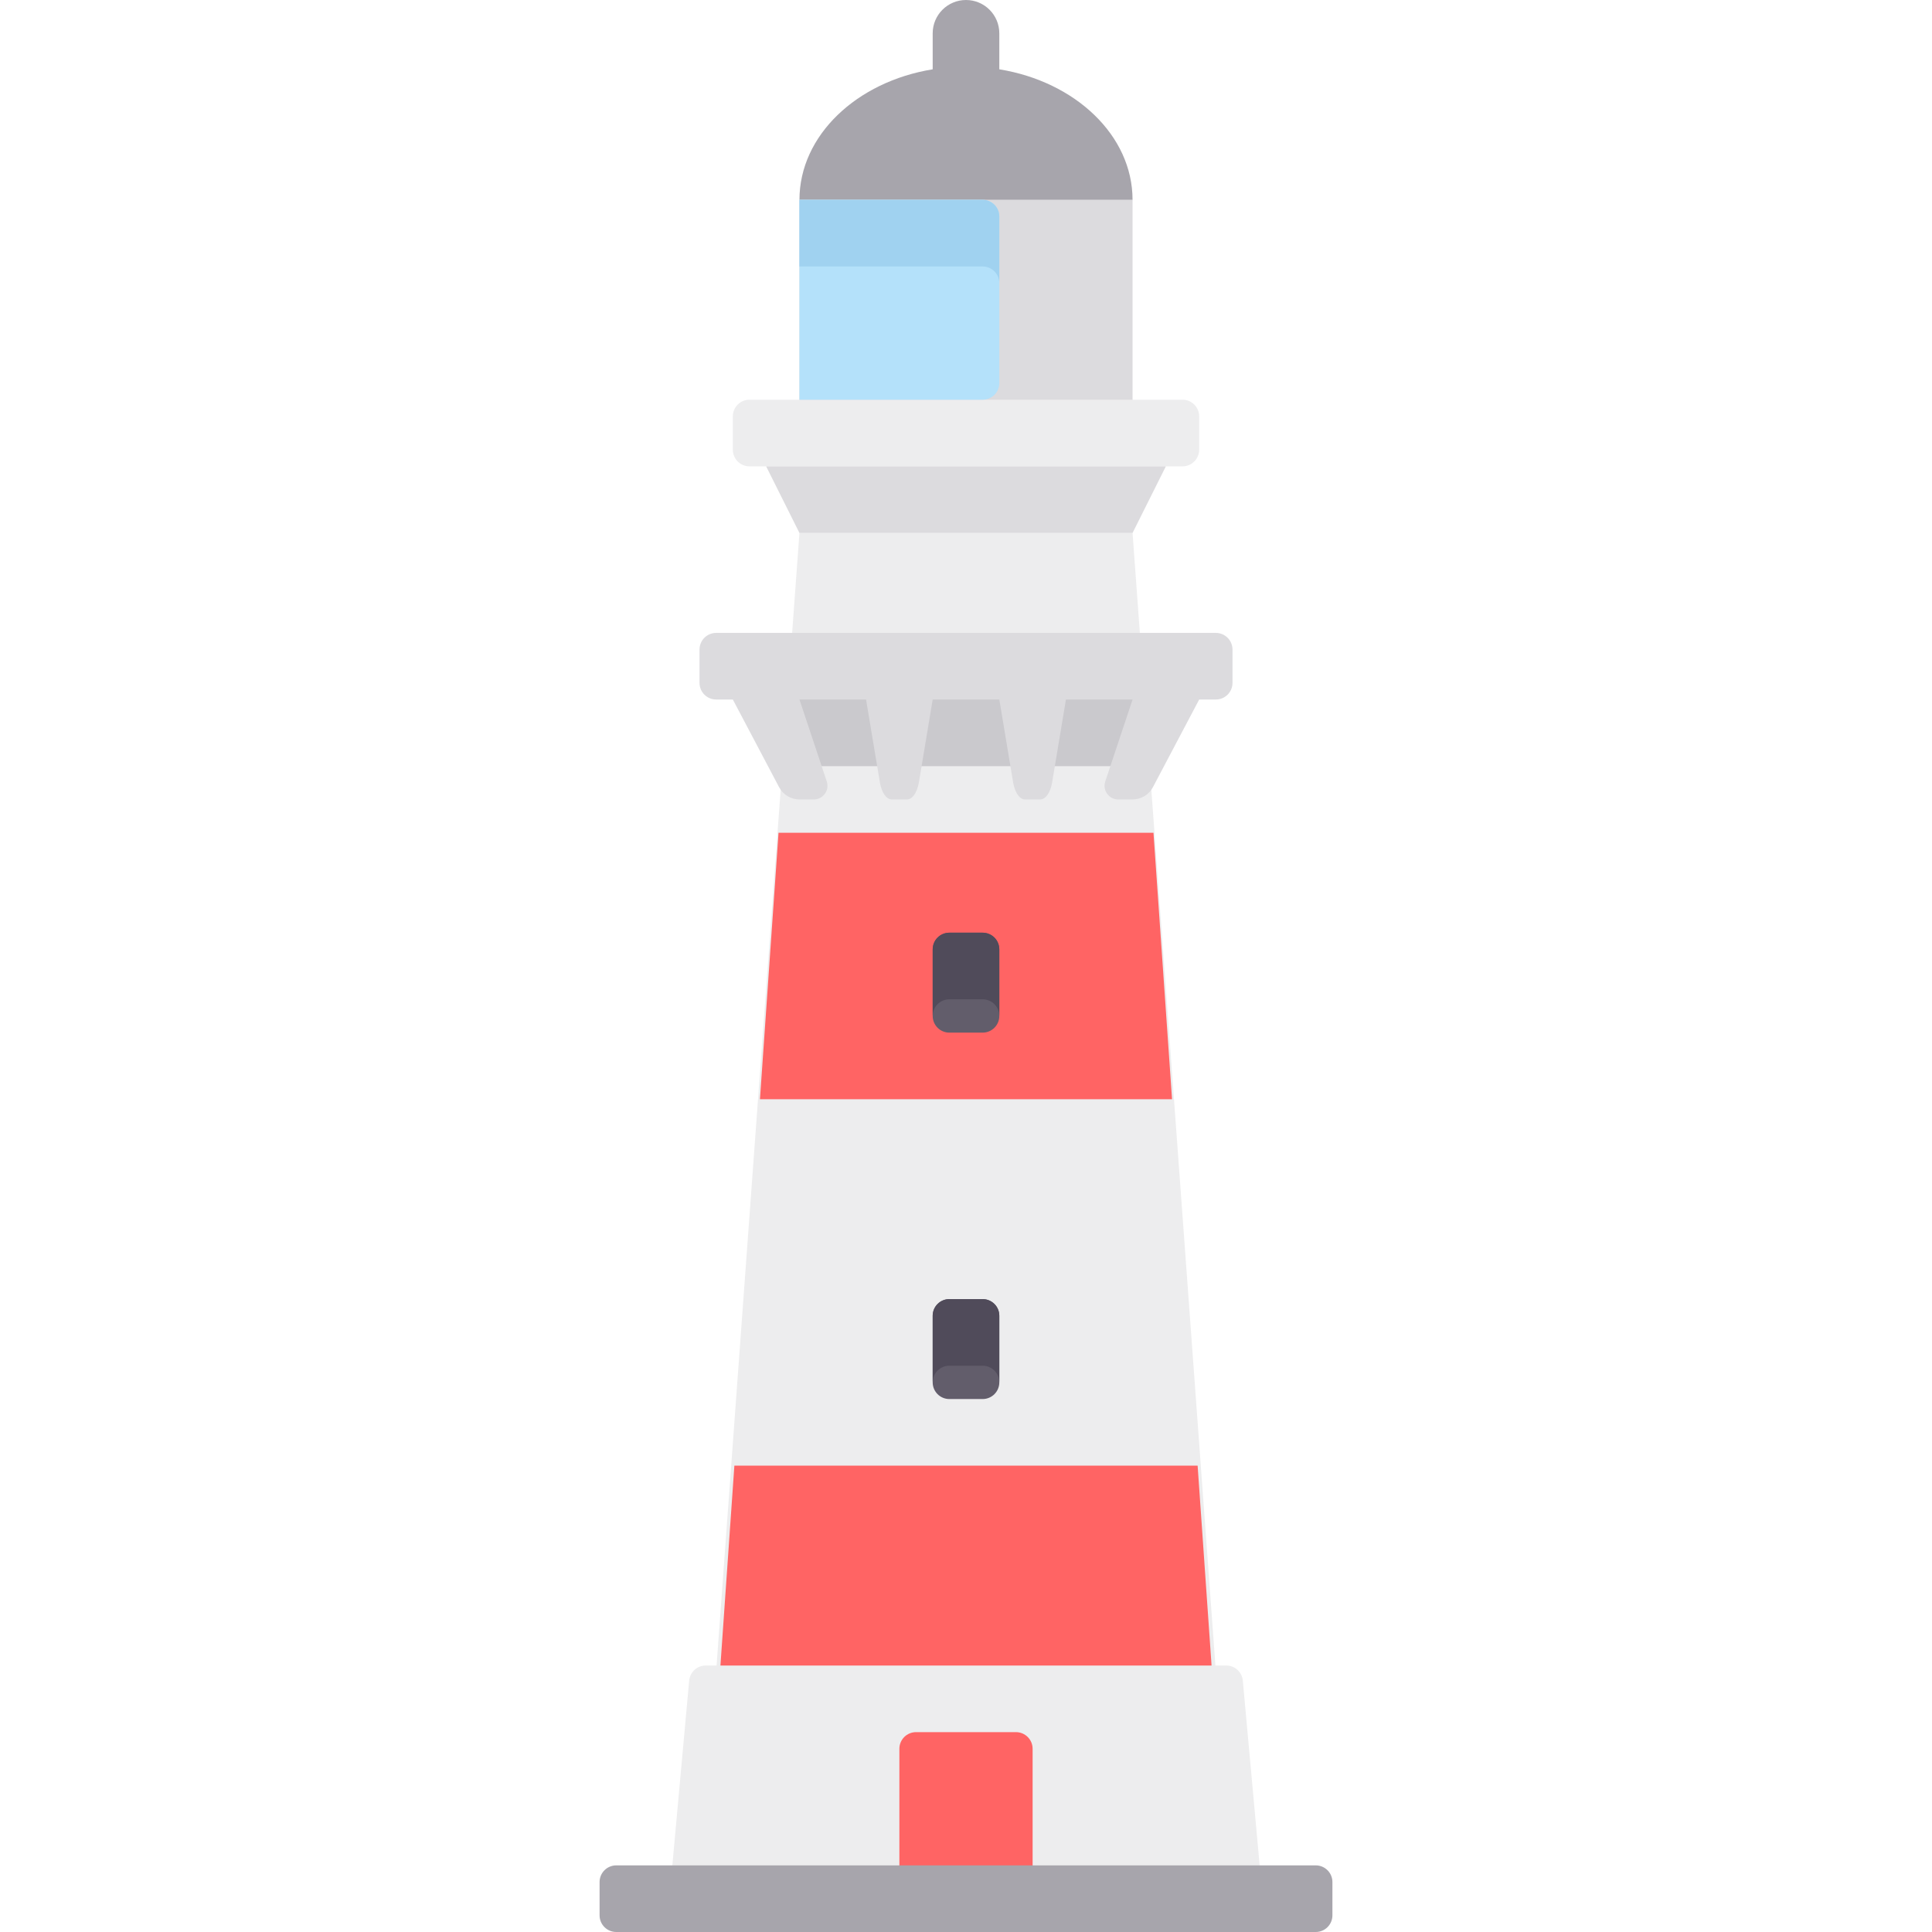
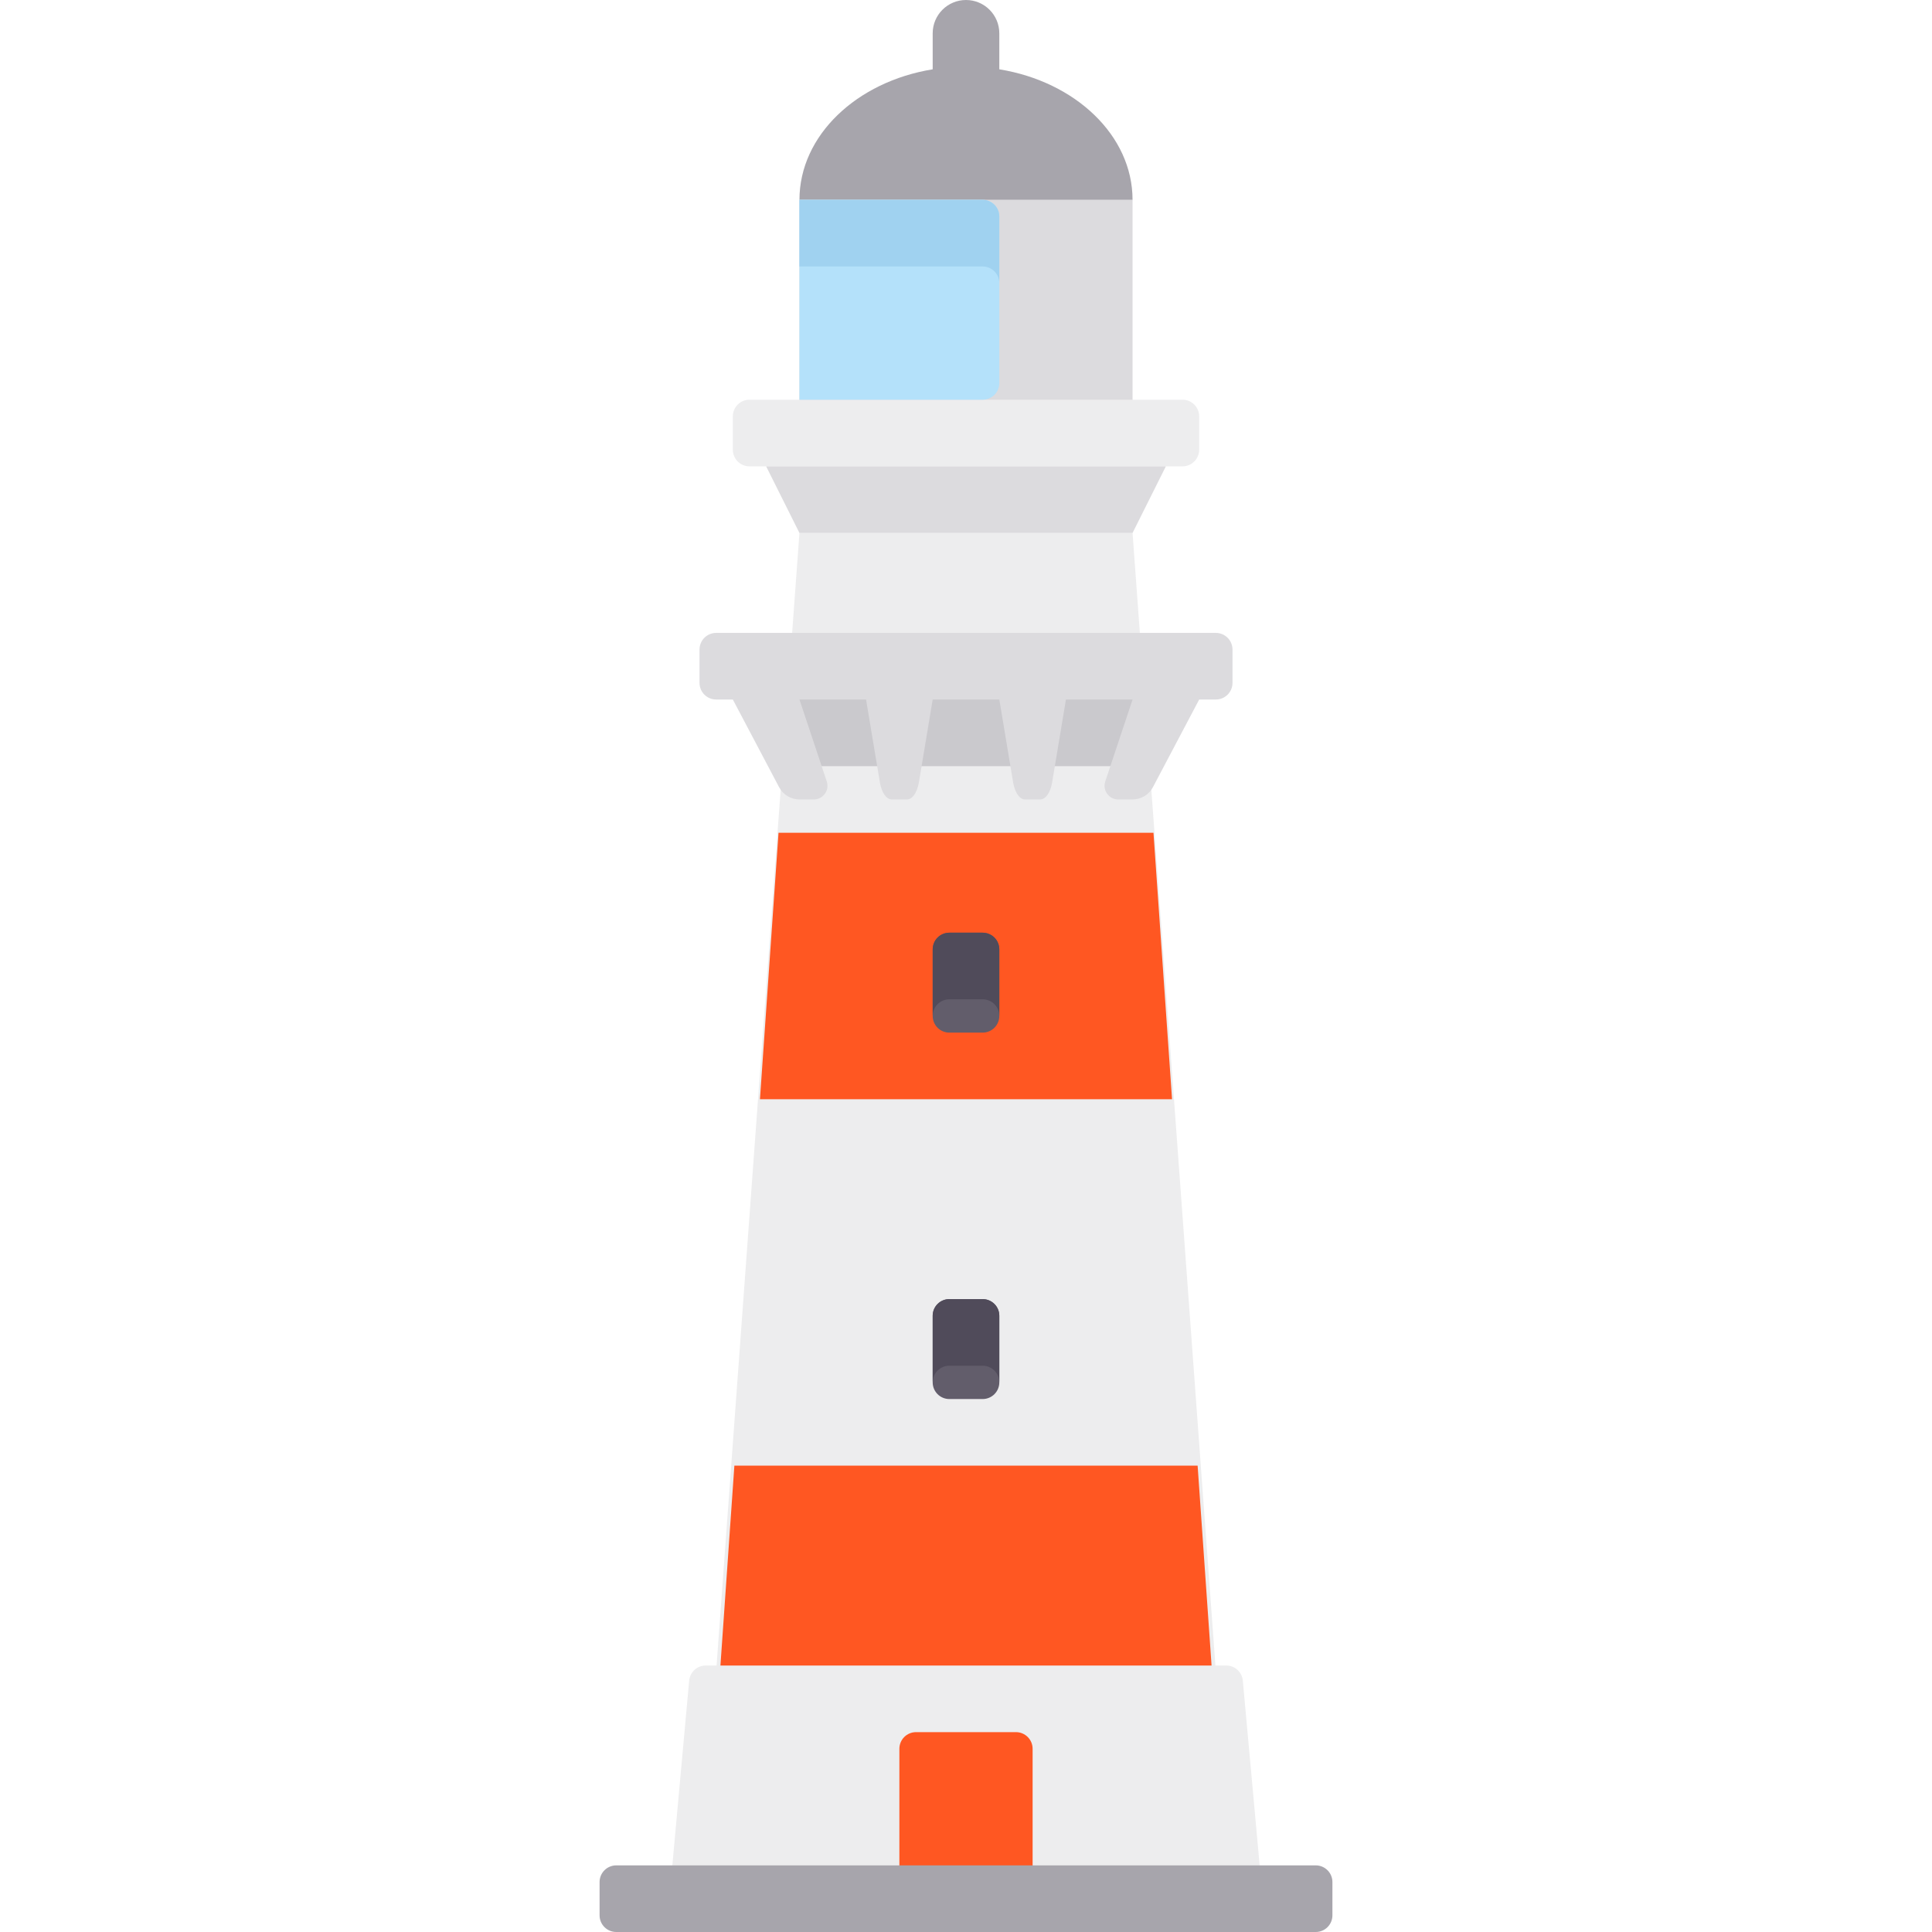
<svg xmlns="http://www.w3.org/2000/svg" version="1.1" id="Layer_1" x="0px" y="0px" viewBox="0 0 512 512" style="enable-background:new 0 0 512 512;" xml:space="preserve">
  <polygon style="fill:#EDEDEE;" points="326.621,503.172 185.379,503.172 211.862,141.241 300.138,141.241 " />
  <polygon style="fill:#CAC9CD;" points="207.551,203.034 304.449,203.034 302.601,176.552 209.399,176.552 " />
  <rect x="211.862" y="52.966" style="fill:#DCDBDE;" width="88.276" height="61.793" />
  <path style="fill:#EDEDEE;" d="M313.379,123.586H198.621c-2.438,0-4.414-1.976-4.414-4.414v-8.828c0-2.438,1.976-4.414,4.414-4.414  h114.759c2.438,0,4.414,1.976,4.414,4.414v8.828C317.793,121.61,315.817,123.586,313.379,123.586z" />
  <path style="fill:#A7A5AC;" d="M264.828,18.367V8.828C264.828,3.953,260.875,0,256,0s-8.828,3.953-8.828,8.828v9.539  c-20.146,3.272-35.31,17.516-35.31,34.599h88.276C300.138,35.883,284.973,21.639,264.828,18.367z" />
  <polygon style="fill:#DCDBDE;" points="203.034,123.586 211.862,141.241 300.138,141.241 308.966,123.586 " />
  <path style="fill:#B4E1FA;" d="M260.414,105.931h-48.552V52.966h48.552c2.438,0,4.414,1.976,4.414,4.414v44.138  C264.828,103.955,262.851,105.931,260.414,105.931z" />
  <path style="fill:#A0D2F0;" d="M260.414,52.966h-48.552v17.655h48.552c2.438,0,4.414,1.976,4.414,4.414V57.379  C264.828,54.942,262.851,52.966,260.414,52.966z" />
  <path style="fill:#DCDBDE;" d="M322.207,167.724H189.793c-2.438,0-4.414,1.976-4.414,4.414v8.828c0,2.438,1.976,4.414,4.414,4.414  h4.414l12.259,23.228c1.057,2.002,3.134,3.255,5.398,3.255h3.793c2.476,0,4.225-2.426,3.442-4.776l-7.236-21.707h17.655  l3.656,21.938c0.452,2.713,1.722,4.545,3.153,4.545h4.038c1.43,0,2.7-1.831,3.153-4.545l3.657-21.938h17.655l3.656,21.938  c0.452,2.713,1.723,4.545,3.153,4.545h4.038c1.43,0,2.7-1.831,3.153-4.545l3.657-21.938h17.655l-7.235,21.707  c-0.783,2.349,0.966,4.776,3.442,4.776h3.793c2.263,0,4.341-1.252,5.398-3.255l12.258-23.228h4.414c2.438,0,4.414-1.976,4.414-4.414  v-8.828C326.621,169.7,324.644,167.724,322.207,167.724z" />
  <path style="fill:#EDEDEE;" d="M334.627,503.172l-5.257-57.686c-0.161-2.313-2.084-4.107-4.403-4.107H187.032  c-2.318,0-4.242,1.794-4.403,4.107l-5.257,57.686H334.627z" />
  <g>
-     <polygon style="fill:#FF6464;" points="201.393,291.31 310.607,291.31 305.681,220.69 206.319,220.69  " />
-     <polygon style="fill:#FF6464;" points="190.922,441.379 321.078,441.379 317.383,388.414 194.617,388.414  " />
-     <path style="fill:#FF6464;" d="M269.241,459.034h-26.483c-2.438,0-4.414,1.976-4.414,4.414v39.724h35.31v-39.724   C273.655,461.011,271.679,459.034,269.241,459.034z" />
+     <polygon style="fill:#ff5722;" points="201.393,291.31 310.607,291.31 305.681,220.69 206.319,220.69  " />
+     <polygon style="fill:#ff5722;" points="190.922,441.379 321.078,441.379 317.383,388.414 194.617,388.414  " />
+     <path style="fill:#ff5722;" d="M269.241,459.034h-26.483c-2.438,0-4.414,1.976-4.414,4.414v39.724h35.31v-39.724   C273.655,461.011,271.679,459.034,269.241,459.034z" />
  </g>
  <path style="fill:#A7A5AC;" d="M348.69,512H163.31c-2.438,0-4.414-1.976-4.414-4.414v-8.828c0-2.438,1.976-4.414,4.414-4.414H348.69  c2.438,0,4.414,1.976,4.414,4.414v8.828C353.103,510.024,351.127,512,348.69,512z" />
  <path style="fill:#625D6B;" d="M260.414,273.655h-8.828c-2.438,0-4.414-1.976-4.414-4.414v-17.655c0-2.438,1.976-4.414,4.414-4.414  h8.828c2.438,0,4.414,1.976,4.414,4.414v17.655C264.828,271.679,262.851,273.655,260.414,273.655z" />
  <path style="fill:#504B5A;" d="M260.414,247.172h-8.828c-2.438,0-4.414,1.976-4.414,4.414v17.655c0-2.438,1.976-4.414,4.414-4.414  h8.828c2.438,0,4.414,1.976,4.414,4.414v-17.655C264.828,249.149,262.851,247.172,260.414,247.172z" />
  <path style="fill:#625D6B;" d="M260.414,370.759h-8.828c-2.438,0-4.414-1.976-4.414-4.414V348.69c0-2.438,1.976-4.414,4.414-4.414  h8.828c2.438,0,4.414,1.976,4.414,4.414v17.655C264.828,368.782,262.851,370.759,260.414,370.759z" />
  <path style="fill:#504B5A;" d="M260.414,344.276h-8.828c-2.438,0-4.414,1.976-4.414,4.414v17.655c0-2.438,1.976-4.414,4.414-4.414  h8.828c2.438,0,4.414,1.976,4.414,4.414V348.69C264.828,346.252,262.851,344.276,260.414,344.276z" />
  <g>
</g>
  <g>
</g>
  <g>
</g>
  <g>
</g>
  <g>
</g>
  <g>
</g>
  <g>
</g>
  <g>
</g>
  <g>
</g>
  <g>
</g>
  <g>
</g>
  <g>
</g>
  <g>
</g>
  <g>
</g>
  <g>
</g>
</svg>
